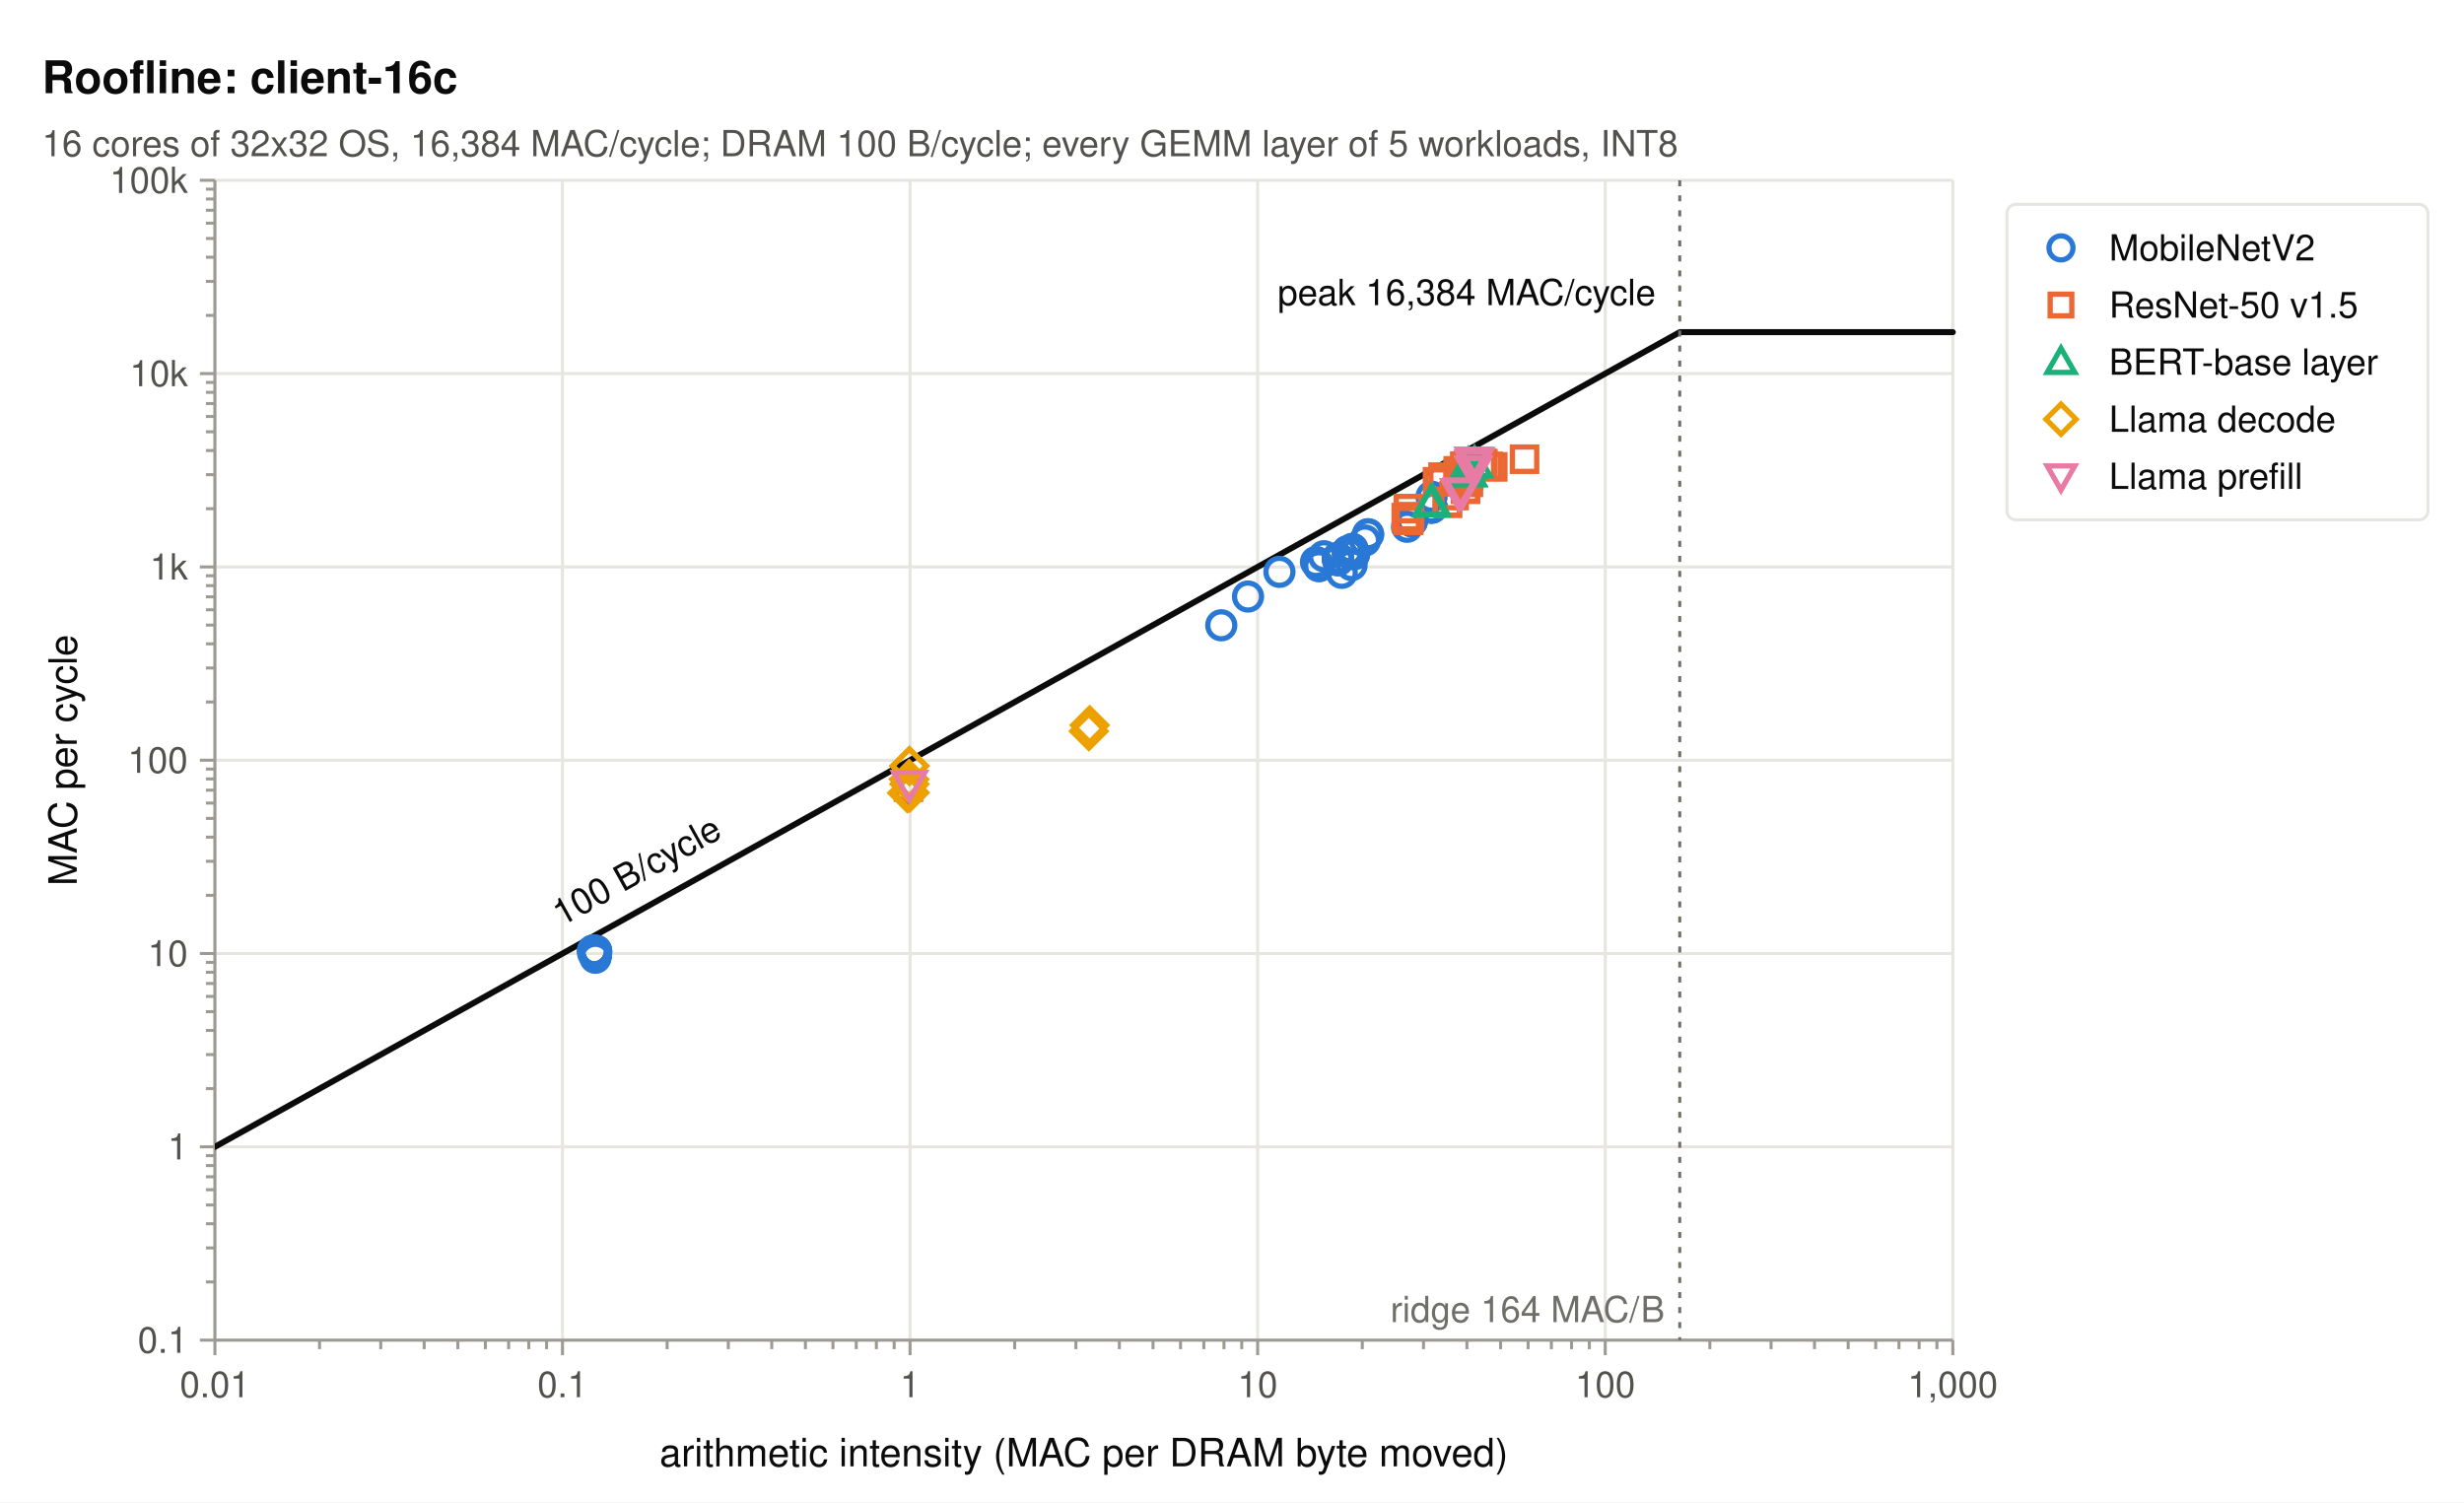
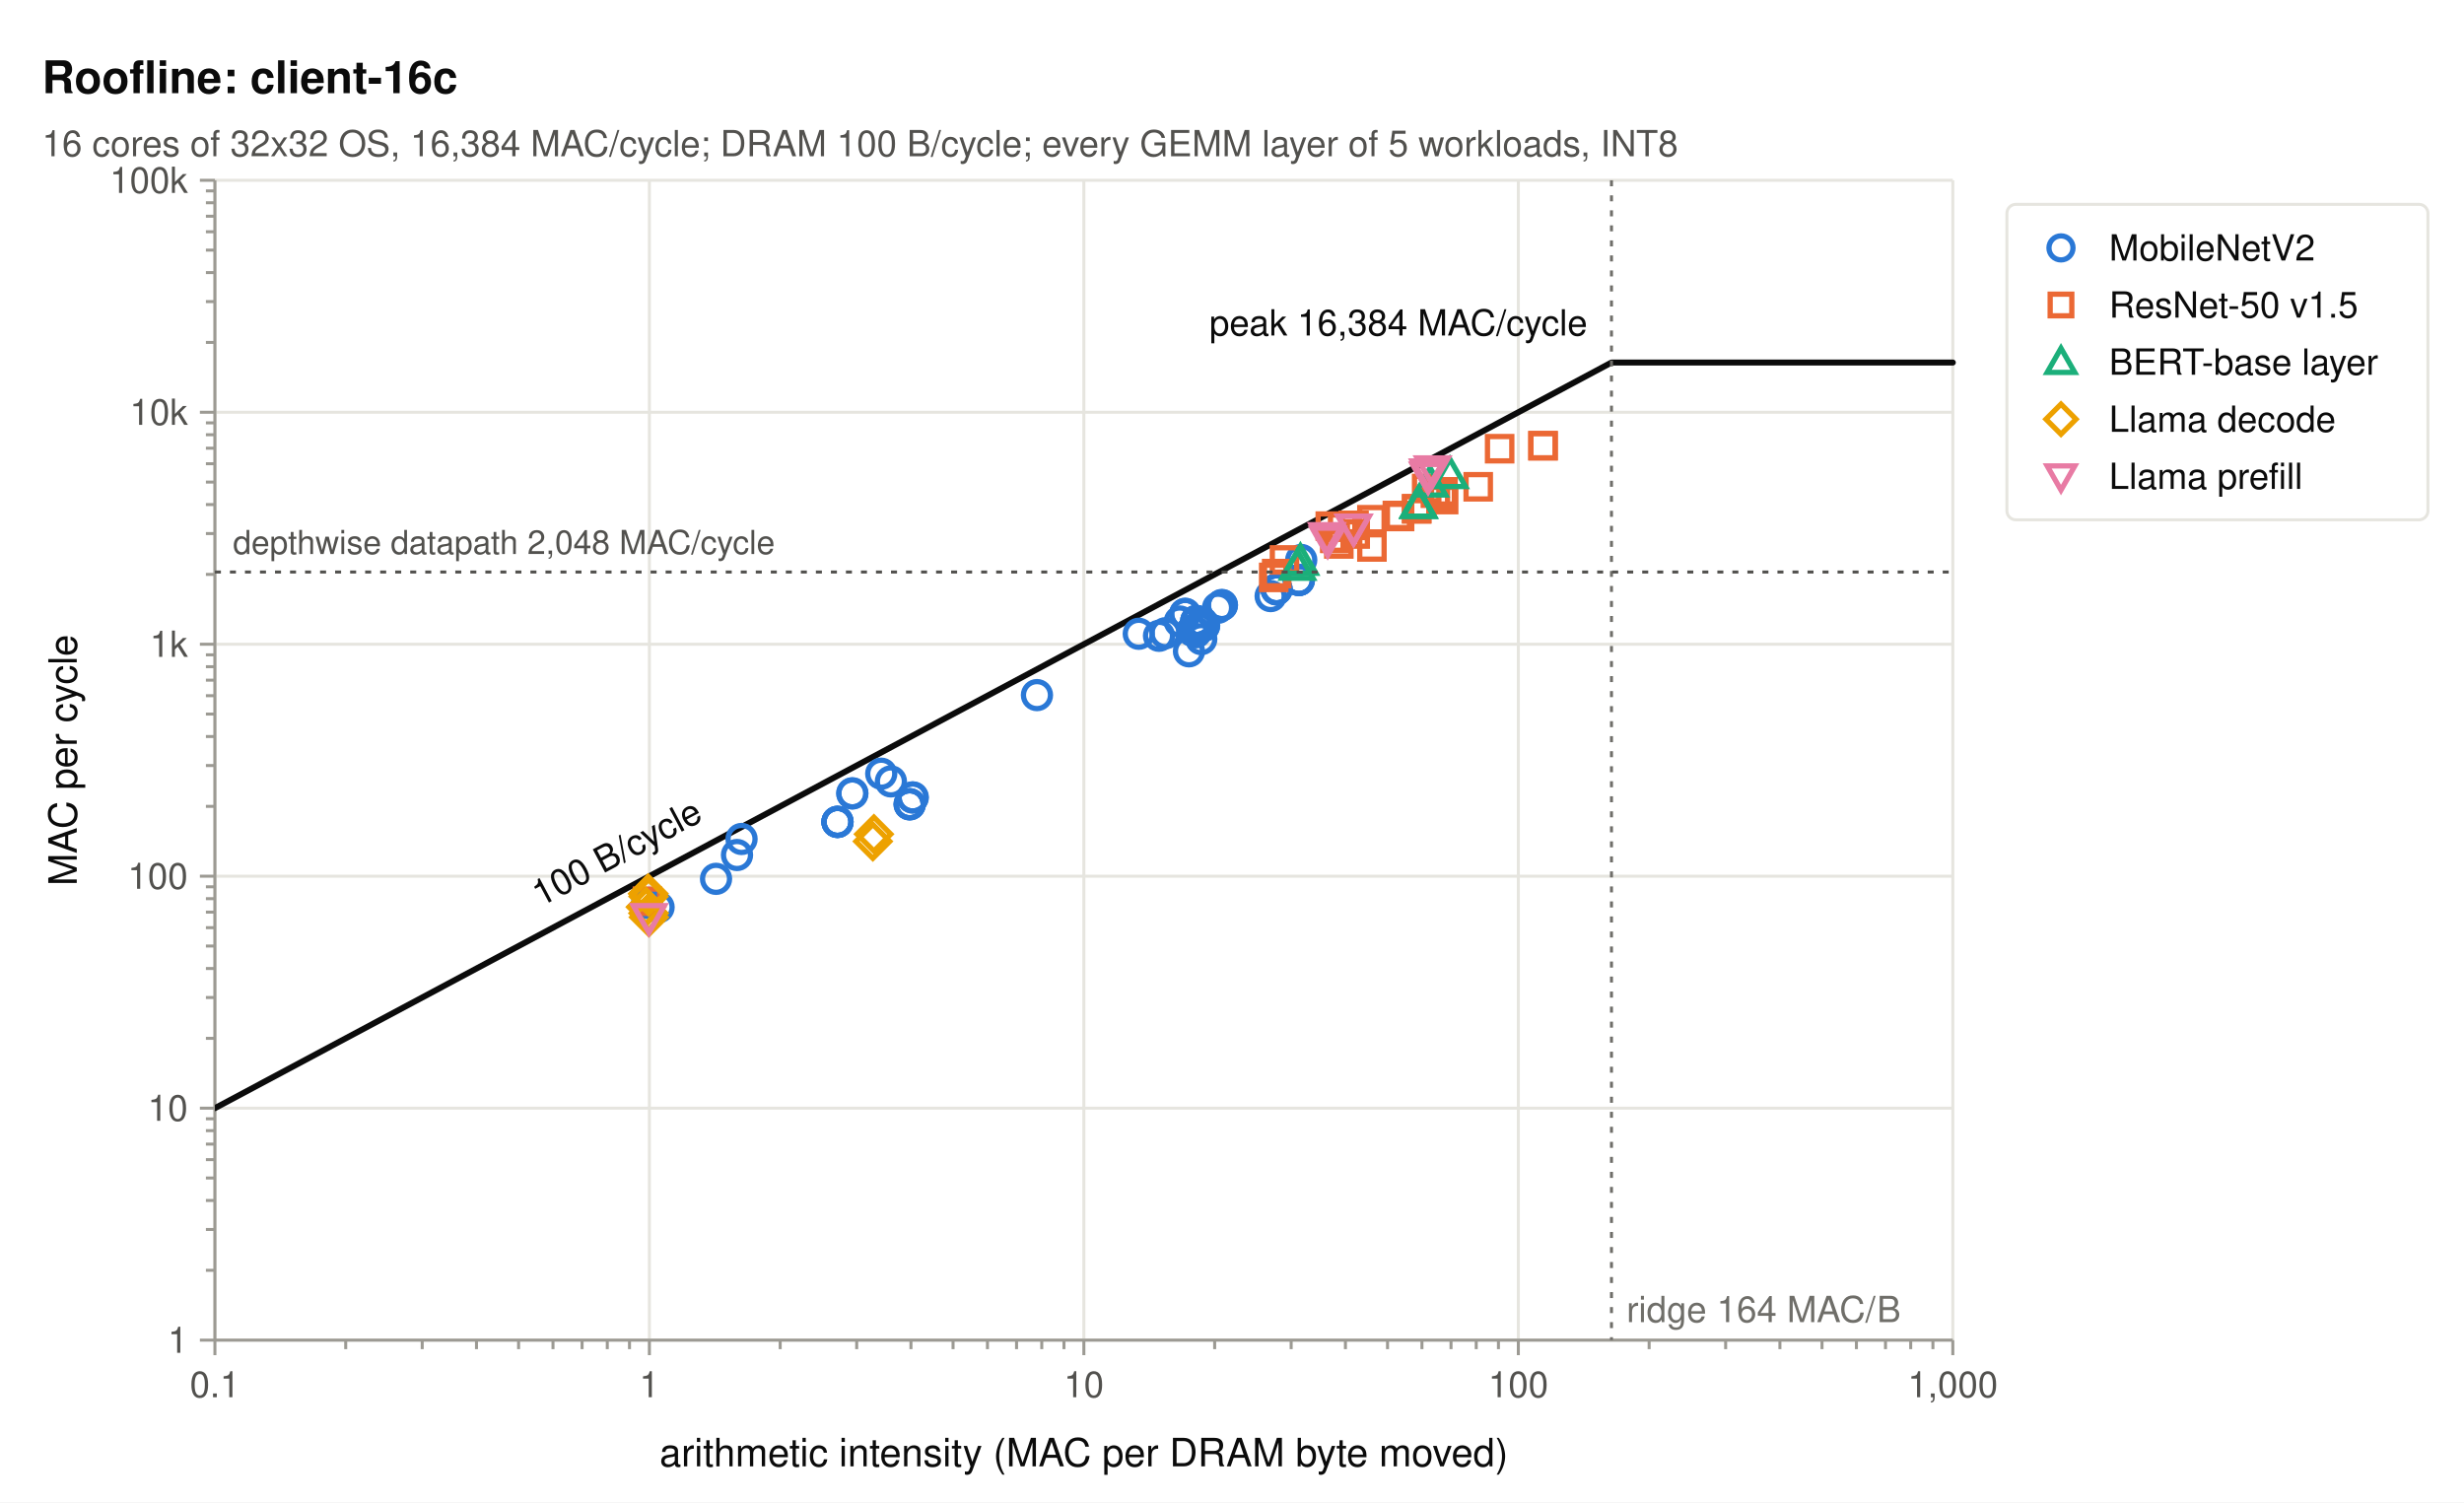
<svg xmlns="http://www.w3.org/2000/svg" width="820" height="500" viewBox="0 0 820 500" font-family="system-ui, -apple-system, 'Segoe UI', Helvetica, Arial, sans-serif">
  <rect width="820" height="500" fill="#ffffff" />
  <defs>
    <clipPath id="roofline-plot">
      <rect x="71.52" y="58" width="580.36" height="388" />
    </clipPath>
  </defs>
  <text x="14" y="31" font-size="15" fill="#0b0b0b" font-weight="600">Roofline: client-16c</text>
  <text x="14" y="52" font-size="12" fill="#52514e">16 cores of 32x32 OS, 16,384 MAC/cycle; DRAM 100 B/cycle; every GEMM layer of 5 workloads, INT8</text>
  <g stroke="#e6e5df" stroke-width="1" fill="none">
    <line x1="71.52" y1="446" x2="649.88" y2="446" />
-     <line x1="71.52" y1="381.67" x2="649.88" y2="381.67" />
-     <line x1="71.52" y1="317.33" x2="649.88" y2="317.33" />
-     <line x1="71.52" y1="253" x2="649.88" y2="253" />
-     <line x1="71.52" y1="188.67" x2="649.88" y2="188.67" />
-     <line x1="71.52" y1="124.33" x2="649.88" y2="124.33" />
+     <line x1="71.52" y1="368.8" x2="649.88" y2="368.8" />
+     <line x1="71.52" y1="291.6" x2="649.88" y2="291.6" />
+     <line x1="71.52" y1="214.4" x2="649.88" y2="214.4" />
+     <line x1="71.52" y1="137.2" x2="649.88" y2="137.2" />
    <line x1="71.52" y1="60" x2="649.88" y2="60" />
    <line x1="71.52" y1="60" x2="71.52" y2="446" />
-     <line x1="187.19" y1="60" x2="187.19" y2="446" />
-     <line x1="302.86" y1="60" x2="302.86" y2="446" />
-     <line x1="418.54" y1="60" x2="418.54" y2="446" />
-     <line x1="534.21" y1="60" x2="534.21" y2="446" />
+     <line x1="216.11" y1="60" x2="216.11" y2="446" />
+     <line x1="360.7" y1="60" x2="360.7" y2="446" />
+     <line x1="505.29" y1="60" x2="505.29" y2="446" />
    <line x1="649.88" y1="60" x2="649.88" y2="446" />
  </g>
  <g stroke="#9c9a93" stroke-width="1" fill="none">
    <line x1="71.52" y1="446" x2="649.88" y2="446" />
    <line x1="71.52" y1="60" x2="71.52" y2="446" />
-     <line x1="106.34" y1="446" x2="106.34" y2="449" />
-     <line x1="126.71" y1="446" x2="126.71" y2="449" />
-     <line x1="141.16" y1="446" x2="141.16" y2="449" />
-     <line x1="152.37" y1="446" x2="152.37" y2="449" />
-     <line x1="161.53" y1="446" x2="161.53" y2="449" />
-     <line x1="169.27" y1="446" x2="169.27" y2="449" />
-     <line x1="175.98" y1="446" x2="175.98" y2="449" />
-     <line x1="181.9" y1="446" x2="181.9" y2="449" />
-     <line x1="222.01" y1="446" x2="222.01" y2="449" />
-     <line x1="242.38" y1="446" x2="242.38" y2="449" />
-     <line x1="256.83" y1="446" x2="256.83" y2="449" />
-     <line x1="268.04" y1="446" x2="268.04" y2="449" />
-     <line x1="277.2" y1="446" x2="277.2" y2="449" />
-     <line x1="284.95" y1="446" x2="284.95" y2="449" />
-     <line x1="291.65" y1="446" x2="291.65" y2="449" />
-     <line x1="297.57" y1="446" x2="297.57" y2="449" />
-     <line x1="337.68" y1="446" x2="337.68" y2="449" />
-     <line x1="358.05" y1="446" x2="358.05" y2="449" />
-     <line x1="372.51" y1="446" x2="372.51" y2="449" />
-     <line x1="383.72" y1="446" x2="383.72" y2="449" />
-     <line x1="392.87" y1="446" x2="392.87" y2="449" />
-     <line x1="400.62" y1="446" x2="400.62" y2="449" />
-     <line x1="407.33" y1="446" x2="407.33" y2="449" />
-     <line x1="413.24" y1="446" x2="413.24" y2="449" />
-     <line x1="453.36" y1="446" x2="453.36" y2="449" />
-     <line x1="473.73" y1="446" x2="473.73" y2="449" />
-     <line x1="488.18" y1="446" x2="488.18" y2="449" />
-     <line x1="499.39" y1="446" x2="499.39" y2="449" />
-     <line x1="508.55" y1="446" x2="508.55" y2="449" />
-     <line x1="516.29" y1="446" x2="516.29" y2="449" />
-     <line x1="523" y1="446" x2="523" y2="449" />
-     <line x1="528.92" y1="446" x2="528.92" y2="449" />
-     <line x1="569.03" y1="446" x2="569.03" y2="449" />
-     <line x1="589.4" y1="446" x2="589.4" y2="449" />
-     <line x1="603.85" y1="446" x2="603.85" y2="449" />
-     <line x1="615.06" y1="446" x2="615.06" y2="449" />
-     <line x1="624.22" y1="446" x2="624.22" y2="449" />
-     <line x1="631.96" y1="446" x2="631.96" y2="449" />
-     <line x1="638.67" y1="446" x2="638.67" y2="449" />
-     <line x1="644.59" y1="446" x2="644.59" y2="449" />
-     <line x1="68.52" y1="426.63" x2="71.52" y2="426.63" />
-     <line x1="68.52" y1="415.31" x2="71.52" y2="415.31" />
-     <line x1="68.52" y1="407.27" x2="71.52" y2="407.27" />
-     <line x1="68.52" y1="401.03" x2="71.52" y2="401.03" />
-     <line x1="68.52" y1="395.94" x2="71.52" y2="395.94" />
-     <line x1="68.52" y1="391.63" x2="71.52" y2="391.63" />
-     <line x1="68.52" y1="387.9" x2="71.52" y2="387.9" />
-     <line x1="68.52" y1="384.61" x2="71.52" y2="384.61" />
-     <line x1="68.52" y1="362.3" x2="71.52" y2="362.3" />
-     <line x1="68.52" y1="350.97" x2="71.52" y2="350.97" />
-     <line x1="68.52" y1="342.93" x2="71.52" y2="342.93" />
-     <line x1="68.52" y1="336.7" x2="71.52" y2="336.7" />
-     <line x1="68.52" y1="331.61" x2="71.52" y2="331.61" />
-     <line x1="68.52" y1="327.3" x2="71.52" y2="327.3" />
-     <line x1="68.52" y1="323.57" x2="71.52" y2="323.57" />
-     <line x1="68.52" y1="320.28" x2="71.52" y2="320.28" />
-     <line x1="68.52" y1="297.97" x2="71.52" y2="297.97" />
-     <line x1="68.52" y1="286.64" x2="71.52" y2="286.64" />
-     <line x1="68.52" y1="278.6" x2="71.52" y2="278.6" />
-     <line x1="68.52" y1="272.37" x2="71.52" y2="272.37" />
-     <line x1="68.52" y1="267.27" x2="71.52" y2="267.27" />
-     <line x1="68.52" y1="262.97" x2="71.52" y2="262.97" />
-     <line x1="68.52" y1="259.23" x2="71.52" y2="259.23" />
-     <line x1="68.52" y1="255.94" x2="71.52" y2="255.94" />
-     <line x1="68.52" y1="233.63" x2="71.52" y2="233.63" />
-     <line x1="68.52" y1="222.31" x2="71.52" y2="222.31" />
-     <line x1="68.52" y1="214.27" x2="71.52" y2="214.27" />
-     <line x1="68.52" y1="208.03" x2="71.52" y2="208.03" />
-     <line x1="68.52" y1="202.94" x2="71.52" y2="202.94" />
-     <line x1="68.52" y1="198.63" x2="71.52" y2="198.63" />
-     <line x1="68.52" y1="194.9" x2="71.52" y2="194.9" />
-     <line x1="68.52" y1="191.61" x2="71.52" y2="191.61" />
-     <line x1="68.52" y1="169.3" x2="71.52" y2="169.3" />
-     <line x1="68.52" y1="157.97" x2="71.52" y2="157.97" />
-     <line x1="68.52" y1="149.93" x2="71.52" y2="149.93" />
-     <line x1="68.52" y1="143.7" x2="71.52" y2="143.7" />
-     <line x1="68.52" y1="138.61" x2="71.52" y2="138.61" />
-     <line x1="68.52" y1="134.3" x2="71.52" y2="134.3" />
-     <line x1="68.52" y1="130.57" x2="71.52" y2="130.57" />
-     <line x1="68.52" y1="127.28" x2="71.52" y2="127.28" />
-     <line x1="68.52" y1="104.97" x2="71.52" y2="104.97" />
-     <line x1="68.52" y1="93.64" x2="71.52" y2="93.64" />
-     <line x1="68.52" y1="85.6" x2="71.52" y2="85.6" />
-     <line x1="68.52" y1="79.37" x2="71.52" y2="79.37" />
-     <line x1="68.52" y1="74.27" x2="71.52" y2="74.27" />
-     <line x1="68.52" y1="69.97" x2="71.52" y2="69.97" />
-     <line x1="68.52" y1="66.23" x2="71.52" y2="66.23" />
-     <line x1="68.52" y1="62.94" x2="71.52" y2="62.94" />
+     <line x1="115.05" y1="446" x2="115.05" y2="449" />
+     <line x1="140.51" y1="446" x2="140.51" y2="449" />
+     <line x1="158.57" y1="446" x2="158.57" y2="449" />
+     <line x1="172.58" y1="446" x2="172.58" y2="449" />
+     <line x1="184.03" y1="446" x2="184.03" y2="449" />
+     <line x1="193.71" y1="446" x2="193.71" y2="449" />
+     <line x1="202.1" y1="446" x2="202.1" y2="449" />
+     <line x1="209.49" y1="446" x2="209.49" y2="449" />
+     <line x1="259.64" y1="446" x2="259.64" y2="449" />
+     <line x1="285.1" y1="446" x2="285.1" y2="449" />
+     <line x1="303.16" y1="446" x2="303.16" y2="449" />
+     <line x1="317.17" y1="446" x2="317.17" y2="449" />
+     <line x1="328.62" y1="446" x2="328.62" y2="449" />
+     <line x1="338.3" y1="446" x2="338.3" y2="449" />
+     <line x1="346.69" y1="446" x2="346.69" y2="449" />
+     <line x1="354.08" y1="446" x2="354.08" y2="449" />
+     <line x1="404.23" y1="446" x2="404.23" y2="449" />
+     <line x1="429.69" y1="446" x2="429.69" y2="449" />
+     <line x1="447.75" y1="446" x2="447.75" y2="449" />
+     <line x1="461.76" y1="446" x2="461.76" y2="449" />
+     <line x1="473.21" y1="446" x2="473.21" y2="449" />
+     <line x1="482.89" y1="446" x2="482.89" y2="449" />
+     <line x1="491.28" y1="446" x2="491.28" y2="449" />
+     <line x1="498.67" y1="446" x2="498.67" y2="449" />
+     <line x1="548.82" y1="446" x2="548.82" y2="449" />
+     <line x1="574.28" y1="446" x2="574.28" y2="449" />
+     <line x1="592.34" y1="446" x2="592.34" y2="449" />
+     <line x1="606.35" y1="446" x2="606.35" y2="449" />
+     <line x1="617.8" y1="446" x2="617.8" y2="449" />
+     <line x1="627.48" y1="446" x2="627.48" y2="449" />
+     <line x1="635.87" y1="446" x2="635.87" y2="449" />
+     <line x1="643.26" y1="446" x2="643.26" y2="449" />
+     <line x1="68.52" y1="422.76" x2="71.52" y2="422.76" />
+     <line x1="68.52" y1="409.17" x2="71.52" y2="409.17" />
+     <line x1="68.52" y1="399.52" x2="71.52" y2="399.52" />
+     <line x1="68.52" y1="392.04" x2="71.52" y2="392.04" />
+     <line x1="68.52" y1="385.93" x2="71.52" y2="385.93" />
+     <line x1="68.52" y1="380.76" x2="71.52" y2="380.76" />
+     <line x1="68.52" y1="376.28" x2="71.52" y2="376.28" />
+     <line x1="68.52" y1="372.33" x2="71.52" y2="372.33" />
+     <line x1="68.52" y1="345.56" x2="71.52" y2="345.56" />
+     <line x1="68.52" y1="331.97" x2="71.52" y2="331.97" />
+     <line x1="68.52" y1="322.32" x2="71.52" y2="322.32" />
+     <line x1="68.52" y1="314.84" x2="71.52" y2="314.84" />
+     <line x1="68.52" y1="308.73" x2="71.52" y2="308.73" />
+     <line x1="68.52" y1="303.56" x2="71.52" y2="303.56" />
+     <line x1="68.52" y1="299.08" x2="71.52" y2="299.08" />
+     <line x1="68.52" y1="295.13" x2="71.52" y2="295.13" />
+     <line x1="68.52" y1="268.36" x2="71.52" y2="268.36" />
+     <line x1="68.52" y1="254.77" x2="71.52" y2="254.77" />
+     <line x1="68.52" y1="245.12" x2="71.52" y2="245.12" />
+     <line x1="68.52" y1="237.64" x2="71.52" y2="237.64" />
+     <line x1="68.52" y1="231.53" x2="71.52" y2="231.53" />
+     <line x1="68.52" y1="226.36" x2="71.52" y2="226.36" />
+     <line x1="68.52" y1="221.88" x2="71.52" y2="221.88" />
+     <line x1="68.52" y1="217.93" x2="71.52" y2="217.93" />
+     <line x1="68.52" y1="191.16" x2="71.52" y2="191.16" />
+     <line x1="68.52" y1="177.57" x2="71.52" y2="177.57" />
+     <line x1="68.52" y1="167.92" x2="71.52" y2="167.92" />
+     <line x1="68.52" y1="160.44" x2="71.52" y2="160.44" />
+     <line x1="68.52" y1="154.33" x2="71.52" y2="154.33" />
+     <line x1="68.52" y1="149.16" x2="71.52" y2="149.16" />
+     <line x1="68.52" y1="144.68" x2="71.52" y2="144.68" />
+     <line x1="68.52" y1="140.73" x2="71.52" y2="140.73" />
+     <line x1="68.52" y1="113.96" x2="71.52" y2="113.96" />
+     <line x1="68.52" y1="100.37" x2="71.52" y2="100.37" />
+     <line x1="68.52" y1="90.72" x2="71.52" y2="90.72" />
+     <line x1="68.52" y1="83.24" x2="71.52" y2="83.24" />
+     <line x1="68.52" y1="77.13" x2="71.52" y2="77.13" />
+     <line x1="68.52" y1="71.96" x2="71.52" y2="71.96" />
+     <line x1="68.52" y1="67.48" x2="71.52" y2="67.48" />
+     <line x1="68.52" y1="63.53" x2="71.52" y2="63.53" />
    <line x1="71.52" y1="446" x2="71.52" y2="451" />
-     <line x1="187.19" y1="446" x2="187.19" y2="451" />
-     <line x1="302.86" y1="446" x2="302.86" y2="451" />
-     <line x1="418.54" y1="446" x2="418.54" y2="451" />
-     <line x1="534.21" y1="446" x2="534.21" y2="451" />
+     <line x1="216.11" y1="446" x2="216.11" y2="451" />
+     <line x1="360.7" y1="446" x2="360.7" y2="451" />
+     <line x1="505.29" y1="446" x2="505.29" y2="451" />
    <line x1="649.88" y1="446" x2="649.88" y2="451" />
    <line x1="66.52" y1="446" x2="71.52" y2="446" />
-     <line x1="66.52" y1="381.67" x2="71.52" y2="381.67" />
-     <line x1="66.52" y1="317.33" x2="71.52" y2="317.33" />
-     <line x1="66.52" y1="253" x2="71.52" y2="253" />
-     <line x1="66.52" y1="188.67" x2="71.52" y2="188.67" />
-     <line x1="66.52" y1="124.33" x2="71.52" y2="124.33" />
+     <line x1="66.52" y1="368.8" x2="71.52" y2="368.8" />
+     <line x1="66.52" y1="291.6" x2="71.52" y2="291.6" />
+     <line x1="66.52" y1="214.4" x2="71.52" y2="214.4" />
+     <line x1="66.52" y1="137.2" x2="71.52" y2="137.2" />
    <line x1="66.52" y1="60" x2="71.52" y2="60" />
  </g>
  <g style="font-variant-numeric: tabular-nums">
-     <text x="71.52" y="465" font-size="12" fill="#52514e" text-anchor="middle">0.01</text>
-     <text x="187.19" y="465" font-size="12" fill="#52514e" text-anchor="middle">0.1</text>
-     <text x="302.86" y="465" font-size="12" fill="#52514e" text-anchor="middle">1</text>
-     <text x="418.54" y="465" font-size="12" fill="#52514e" text-anchor="middle">10</text>
-     <text x="534.21" y="465" font-size="12" fill="#52514e" text-anchor="middle">100</text>
+     <text x="71.52" y="465" font-size="12" fill="#52514e" text-anchor="middle">0.1</text>
+     <text x="216.11" y="465" font-size="12" fill="#52514e" text-anchor="middle">1</text>
+     <text x="360.7" y="465" font-size="12" fill="#52514e" text-anchor="middle">10</text>
+     <text x="505.29" y="465" font-size="12" fill="#52514e" text-anchor="middle">100</text>
    <text x="649.88" y="465" font-size="12" fill="#52514e" text-anchor="middle">1,000</text>
-     <text x="62.52" y="450.2" font-size="12" fill="#52514e" text-anchor="end">0.1</text>
-     <text x="62.52" y="385.87" font-size="12" fill="#52514e" text-anchor="end">1</text>
-     <text x="62.52" y="321.53" font-size="12" fill="#52514e" text-anchor="end">10</text>
-     <text x="62.52" y="257.2" font-size="12" fill="#52514e" text-anchor="end">100</text>
-     <text x="62.52" y="192.87" font-size="12" fill="#52514e" text-anchor="end">1k</text>
-     <text x="62.52" y="128.53" font-size="12" fill="#52514e" text-anchor="end">10k</text>
+     <text x="62.52" y="450.2" font-size="12" fill="#52514e" text-anchor="end">1</text>
+     <text x="62.52" y="373" font-size="12" fill="#52514e" text-anchor="end">10</text>
+     <text x="62.52" y="295.8" font-size="12" fill="#52514e" text-anchor="end">100</text>
+     <text x="62.52" y="218.6" font-size="12" fill="#52514e" text-anchor="end">1k</text>
+     <text x="62.52" y="141.4" font-size="12" fill="#52514e" text-anchor="end">10k</text>
    <text x="62.52" y="64.2" font-size="12" fill="#52514e" text-anchor="end">100k</text>
  </g>
  <text x="360.7" y="488" font-size="13" fill="#0b0b0b" text-anchor="middle">arithmetic intensity (MAC per DRAM byte moved)</text>
  <text x="21.2" y="253" font-size="13" fill="#0b0b0b" text-anchor="middle" dominant-baseline="middle" transform="rotate(-90 21.2 253)">MAC per cycle</text>
  <g clip-path="url(#roofline-plot)">
-     <path d="M71.52,381.67 L559.01,110.54 L649.88,110.54" fill="none" stroke="#0b0b0b" stroke-width="2" stroke-linejoin="round" stroke-linecap="round" />
-     <line x1="559.01" y1="60" x2="559.01" y2="446" stroke="#6f6e69" stroke-width="1" stroke-dasharray="2 3" />
-     <circle cx="415.33" cy="198.53" r="4.5" fill="none" stroke="#2a78d6" stroke-width="1.75" />
-     <circle cx="198.39" cy="317.23" r="4.5" fill="none" stroke="#2a78d6" stroke-width="1.75" />
-     <circle cx="406.43" cy="208.1" r="4.5" fill="none" stroke="#2a78d6" stroke-width="1.75" />
-     <circle cx="425.79" cy="190.31" r="4.5" fill="none" stroke="#2a78d6" stroke-width="1.75" />
-     <circle cx="198.39" cy="316.63" r="4.5" fill="none" stroke="#2a78d6" stroke-width="1.75" />
-     <circle cx="437.96" cy="187.02" r="4.5" fill="none" stroke="#2a78d6" stroke-width="1.75" />
-     <circle cx="438.94" cy="188.38" r="4.5" fill="none" stroke="#2a78d6" stroke-width="1.75" />
-     <circle cx="198.39" cy="316.41" r="4.5" fill="none" stroke="#2a78d6" stroke-width="1.75" />
-     <circle cx="440.61" cy="185.12" r="4.5" fill="none" stroke="#2a78d6" stroke-width="1.75" />
-     <circle cx="438.94" cy="188.38" r="4.5" fill="none" stroke="#2a78d6" stroke-width="1.75" />
-     <circle cx="198.34" cy="316.76" r="4.5" fill="none" stroke="#2a78d6" stroke-width="1.75" />
-     <circle cx="445.29" cy="186.51" r="4.5" fill="none" stroke="#2a78d6" stroke-width="1.75" />
-     <circle cx="448.47" cy="183.51" r="4.5" fill="none" stroke="#2a78d6" stroke-width="1.75" />
-     <circle cx="198.34" cy="316.54" r="4.5" fill="none" stroke="#2a78d6" stroke-width="1.75" />
-     <circle cx="450.07" cy="182.7" r="4.5" fill="none" stroke="#2a78d6" stroke-width="1.75" />
-     <circle cx="448.47" cy="183.51" r="4.5" fill="none" stroke="#2a78d6" stroke-width="1.75" />
-     <circle cx="198.34" cy="316.54" r="4.5" fill="none" stroke="#2a78d6" stroke-width="1.75" />
-     <circle cx="450.07" cy="182.7" r="4.5" fill="none" stroke="#2a78d6" stroke-width="1.75" />
-     <circle cx="448.47" cy="183.51" r="4.5" fill="none" stroke="#2a78d6" stroke-width="1.75" />
-     <circle cx="198.15" cy="318.74" r="4.5" fill="none" stroke="#2a78d6" stroke-width="1.75" />
-     <circle cx="446.52" cy="190.64" r="4.5" fill="none" stroke="#2a78d6" stroke-width="1.75" />
-     <circle cx="445.23" cy="185.75" r="4.5" fill="none" stroke="#2a78d6" stroke-width="1.75" />
-     <circle cx="198.15" cy="318.22" r="4.5" fill="none" stroke="#2a78d6" stroke-width="1.75" />
-     <circle cx="449.2" cy="184.14" r="4.5" fill="none" stroke="#2a78d6" stroke-width="1.75" />
-     <circle cx="445.23" cy="185.75" r="4.5" fill="none" stroke="#2a78d6" stroke-width="1.75" />
-     <circle cx="198.15" cy="318.22" r="4.5" fill="none" stroke="#2a78d6" stroke-width="1.75" />
-     <circle cx="449.2" cy="184.14" r="4.5" fill="none" stroke="#2a78d6" stroke-width="1.75" />
-     <circle cx="445.23" cy="185.75" r="4.5" fill="none" stroke="#2a78d6" stroke-width="1.75" />
-     <circle cx="198.15" cy="318.22" r="4.5" fill="none" stroke="#2a78d6" stroke-width="1.75" />
-     <circle cx="449.2" cy="184.14" r="4.5" fill="none" stroke="#2a78d6" stroke-width="1.75" />
-     <circle cx="445.23" cy="185.75" r="4.5" fill="none" stroke="#2a78d6" stroke-width="1.75" />
-     <circle cx="198.15" cy="318.22" r="4.5" fill="none" stroke="#2a78d6" stroke-width="1.75" />
-     <circle cx="454.26" cy="179.88" r="4.5" fill="none" stroke="#2a78d6" stroke-width="1.75" />
-     <circle cx="476.46" cy="168.94" r="4.5" fill="none" stroke="#2a78d6" stroke-width="1.75" />
-     <circle cx="198.15" cy="318.04" r="4.5" fill="none" stroke="#2a78d6" stroke-width="1.75" />
-     <circle cx="455.29" cy="177.82" r="4.5" fill="none" stroke="#2a78d6" stroke-width="1.75" />
-     <circle cx="476.46" cy="168.94" r="4.5" fill="none" stroke="#2a78d6" stroke-width="1.75" />
-     <circle cx="198.15" cy="318.04" r="4.5" fill="none" stroke="#2a78d6" stroke-width="1.75" />
-     <circle cx="455.29" cy="177.82" r="4.5" fill="none" stroke="#2a78d6" stroke-width="1.75" />
-     <circle cx="476.46" cy="168.94" r="4.5" fill="none" stroke="#2a78d6" stroke-width="1.75" />
-     <circle cx="197.39" cy="317.19" r="4.5" fill="none" stroke="#2a78d6" stroke-width="1.75" />
-     <circle cx="449.79" cy="188.06" r="4.5" fill="none" stroke="#2a78d6" stroke-width="1.75" />
-     <circle cx="469.84" cy="173.45" r="4.5" fill="none" stroke="#2a78d6" stroke-width="1.75" />
-     <circle cx="197.39" cy="316.37" r="4.5" fill="none" stroke="#2a78d6" stroke-width="1.75" />
-     <circle cx="450.63" cy="184.41" r="4.5" fill="none" stroke="#2a78d6" stroke-width="1.75" />
-     <circle cx="469.84" cy="173.45" r="4.5" fill="none" stroke="#2a78d6" stroke-width="1.75" />
-     <circle cx="197.39" cy="316.37" r="4.5" fill="none" stroke="#2a78d6" stroke-width="1.75" />
-     <circle cx="450.63" cy="184.41" r="4.5" fill="none" stroke="#2a78d6" stroke-width="1.75" />
-     <circle cx="469.84" cy="173.45" r="4.5" fill="none" stroke="#2a78d6" stroke-width="1.75" />
-     <circle cx="197.39" cy="316.37" r="4.5" fill="none" stroke="#2a78d6" stroke-width="1.75" />
-     <circle cx="468.27" cy="175.31" r="4.5" fill="none" stroke="#2a78d6" stroke-width="1.75" />
-     <circle cx="476.41" cy="165.3" r="4.5" fill="none" stroke="#2a78d6" stroke-width="1.75" />
-     <circle cx="302.27" cy="262.56" r="4.5" fill="none" stroke="#2a78d6" stroke-width="1.75" />
-     <rect x="479.87" y="160.88" width="8.1" height="8.1" fill="none" stroke="#eb6834" stroke-width="1.75" />
-     <rect x="464.64" y="165.21" width="8.1" height="8.1" fill="none" stroke="#eb6834" stroke-width="1.75" />
-     <rect x="489.38" y="150.29" width="8.1" height="8.1" fill="none" stroke="#eb6834" stroke-width="1.75" />
-     <rect x="482.92" y="155.93" width="8.1" height="8.1" fill="none" stroke="#eb6834" stroke-width="1.75" />
-     <rect x="482.92" y="155.93" width="8.1" height="8.1" fill="none" stroke="#eb6834" stroke-width="1.75" />
-     <rect x="484.62" y="156.47" width="8.1" height="8.1" fill="none" stroke="#eb6834" stroke-width="1.75" />
-     <rect x="489.38" y="150.29" width="8.1" height="8.1" fill="none" stroke="#eb6834" stroke-width="1.75" />
-     <rect x="482.92" y="155.93" width="8.1" height="8.1" fill="none" stroke="#eb6834" stroke-width="1.75" />
-     <rect x="503.31" y="148.77" width="8.1" height="8.1" fill="none" stroke="#eb6834" stroke-width="1.75" />
-     <rect x="483.49" y="151.08" width="8.1" height="8.1" fill="none" stroke="#eb6834" stroke-width="1.75" />
-     <rect x="483.67" y="158.71" width="8.1" height="8.1" fill="none" stroke="#eb6834" stroke-width="1.75" />
-     <rect x="492.73" y="151.33" width="8.1" height="8.1" fill="none" stroke="#eb6834" stroke-width="1.75" />
-     <rect x="481.24" y="153.69" width="8.1" height="8.1" fill="none" stroke="#eb6834" stroke-width="1.75" />
-     <rect x="483.49" y="151.08" width="8.1" height="8.1" fill="none" stroke="#eb6834" stroke-width="1.75" />
-     <rect x="483.67" y="158.71" width="8.1" height="8.1" fill="none" stroke="#eb6834" stroke-width="1.75" />
-     <rect x="481.24" y="152.65" width="8.1" height="8.1" fill="none" stroke="#eb6834" stroke-width="1.75" />
-     <rect x="464.71" y="169.12" width="8.1" height="8.1" fill="none" stroke="#eb6834" stroke-width="1.75" />
-     <rect x="484.71" y="154.07" width="8.1" height="8.1" fill="none" stroke="#eb6834" stroke-width="1.75" />
-     <rect x="488.93" y="150.3" width="8.1" height="8.1" fill="none" stroke="#eb6834" stroke-width="1.75" />
-     <rect x="463.94" y="168.2" width="8.1" height="8.1" fill="none" stroke="#eb6834" stroke-width="1.75" />
-     <rect x="464.71" y="169.12" width="8.1" height="8.1" fill="none" stroke="#eb6834" stroke-width="1.75" />
-     <rect x="484.71" y="154.07" width="8.1" height="8.1" fill="none" stroke="#eb6834" stroke-width="1.75" />
-     <rect x="491.18" y="151.15" width="8.1" height="8.1" fill="none" stroke="#eb6834" stroke-width="1.75" />
-     <rect x="477.62" y="163.37" width="8.1" height="8.1" fill="none" stroke="#eb6834" stroke-width="1.75" />
-     <rect x="474.41" y="156.31" width="8.1" height="8.1" fill="none" stroke="#eb6834" stroke-width="1.75" />
-     <rect x="476.19" y="154.73" width="8.1" height="8.1" fill="none" stroke="#eb6834" stroke-width="1.75" />
-     <rect x="465.03" y="167.89" width="8.1" height="8.1" fill="none" stroke="#eb6834" stroke-width="1.75" />
-     <rect x="477.62" y="163.37" width="8.1" height="8.1" fill="none" stroke="#eb6834" stroke-width="1.75" />
-     <rect x="474.41" y="156.31" width="8.1" height="8.1" fill="none" stroke="#eb6834" stroke-width="1.75" />
-     <rect x="298.29" y="257.93" width="8.1" height="8.1" fill="none" stroke="#eb6834" stroke-width="1.75" />
-     <polygon points="488.62,152.2 493.8,161.25 483.45,161.25" fill="none" stroke="#1baf7a" stroke-width="1.75" />
-     <polygon points="488.62,152.2 493.8,161.25 483.45,161.25" fill="none" stroke="#1baf7a" stroke-width="1.75" />
-     <polygon points="488.62,152.2 493.8,161.25 483.45,161.25" fill="none" stroke="#1baf7a" stroke-width="1.75" />
-     <polygon points="476.19,162.26 481.36,171.32 471.01,171.32" fill="none" stroke="#1baf7a" stroke-width="1.75" />
-     <polygon points="476.58,161.96 481.75,171.01 471.4,171.01" fill="none" stroke="#1baf7a" stroke-width="1.75" />
-     <polygon points="488.62,152.2 493.8,161.25 483.45,161.25" fill="none" stroke="#1baf7a" stroke-width="1.75" />
-     <polygon points="488.62,149.69 493.8,158.75 483.45,158.75" fill="none" stroke="#1baf7a" stroke-width="1.75" />
-     <polygon points="490.71,149.27 495.88,158.32 485.53,158.32" fill="none" stroke="#1baf7a" stroke-width="1.75" />
-     <polygon points="302.55,253.69 308.17,259.32 302.55,264.94 296.92,259.32" fill="none" stroke="#eda100" stroke-width="1.75" />
-     <polygon points="301.96,258.27 307.59,263.9 301.96,269.52 296.34,263.9" fill="none" stroke="#eda100" stroke-width="1.75" />
-     <polygon points="301.96,258.27 307.59,263.9 301.96,269.52 296.34,263.9" fill="none" stroke="#eda100" stroke-width="1.75" />
-     <polygon points="362.36,237.72 367.98,243.34 362.36,248.97 356.73,243.34" fill="none" stroke="#eda100" stroke-width="1.75" />
-     <polygon points="362.64,235.71 368.26,241.33 362.64,246.96 357.01,241.33" fill="none" stroke="#eda100" stroke-width="1.75" />
-     <polygon points="302.55,253.69 308.17,259.32 302.55,264.94 296.92,259.32" fill="none" stroke="#eda100" stroke-width="1.75" />
-     <polygon points="302.64,249.29 308.27,254.91 302.64,260.54 297.02,254.91" fill="none" stroke="#eda100" stroke-width="1.75" />
-     <polygon points="302.64,249.29 308.27,254.91 302.64,260.54 297.02,254.91" fill="none" stroke="#eda100" stroke-width="1.75" />
-     <polygon points="302.74,258.17 308.36,263.79 302.74,269.42 297.11,263.79" fill="none" stroke="#eda100" stroke-width="1.75" />
-     <polygon points="302.64,255.3 308.27,260.93 302.64,266.55 297.02,260.93" fill="none" stroke="#eda100" stroke-width="1.75" />
-     <polygon points="490.35,159.49 495.53,150.43 485.18,150.43" fill="none" stroke="#e87ba4" stroke-width="1.75" />
-     <polygon points="490.35,161.56 495.53,152.5 485.18,152.5" fill="none" stroke="#e87ba4" stroke-width="1.75" />
-     <polygon points="490.35,161.56 495.53,152.5 485.18,152.5" fill="none" stroke="#e87ba4" stroke-width="1.75" />
-     <polygon points="485.5,169.04 490.68,159.98 480.33,159.98" fill="none" stroke="#e87ba4" stroke-width="1.75" />
-     <polygon points="486.44,168.79 491.62,159.73 481.27,159.73" fill="none" stroke="#e87ba4" stroke-width="1.75" />
-     <polygon points="490.35,159.49 495.53,150.43 485.18,150.43" fill="none" stroke="#e87ba4" stroke-width="1.75" />
-     <polygon points="490.35,158.58 495.53,149.52 485.18,149.52" fill="none" stroke="#e87ba4" stroke-width="1.75" />
-     <polygon points="490.35,158.58 495.53,149.52 485.18,149.52" fill="none" stroke="#e87ba4" stroke-width="1.75" />
-     <polygon points="491.15,158.62 496.33,149.56 485.98,149.56" fill="none" stroke="#e87ba4" stroke-width="1.75" />
-     <polygon points="302.64,266.1 307.82,257.04 297.47,257.04" fill="none" stroke="#e87ba4" stroke-width="1.75" />
-   </g>
-   <text x="554.01" y="440" font-size="12" fill="#6f6e69" text-anchor="end">ridge 164 MAC/B</text>
-   <text x="551.01" y="101.54" font-size="12" fill="#0b0b0b" text-anchor="end">peak 16,384 MAC/cycle</text>
-   <text x="213.88" y="293.34" font-size="12" fill="#0b0b0b" text-anchor="middle" transform="rotate(-29.08 213.88 293.34)">100 B/cycle</text>
+     <path d="M71.52,368.8 L536.29,120.65 L649.88,120.65" fill="none" stroke="#0b0b0b" stroke-width="2" stroke-linejoin="round" stroke-linecap="round" />
+     <line x1="536.29" y1="60" x2="536.29" y2="446" stroke="#6f6e69" stroke-width="1" stroke-dasharray="2 3" />
+     <circle cx="387.88" cy="210.73" r="4.5" fill="none" stroke="#2a78d6" stroke-width="1.75" />
+     <circle cx="296.48" cy="260.05" r="4.5" fill="none" stroke="#2a78d6" stroke-width="1.75" />
+     <circle cx="345.09" cy="231.33" r="4.5" fill="none" stroke="#2a78d6" stroke-width="1.75" />
+     <circle cx="378.97" cy="210.92" r="4.5" fill="none" stroke="#2a78d6" stroke-width="1.75" />
+     <circle cx="246.78" cy="279.21" r="4.5" fill="none" stroke="#2a78d6" stroke-width="1.75" />
+     <circle cx="385.71" cy="211.59" r="4.5" fill="none" stroke="#2a78d6" stroke-width="1.75" />
+     <circle cx="394.42" cy="204.3" r="4.5" fill="none" stroke="#2a78d6" stroke-width="1.75" />
+     <circle cx="293.27" cy="257.49" r="4.5" fill="none" stroke="#2a78d6" stroke-width="1.75" />
+     <circle cx="392.63" cy="206.84" r="4.5" fill="none" stroke="#2a78d6" stroke-width="1.75" />
+     <circle cx="394.42" cy="204.3" r="4.5" fill="none" stroke="#2a78d6" stroke-width="1.75" />
+     <circle cx="245.27" cy="284.55" r="4.5" fill="none" stroke="#2a78d6" stroke-width="1.75" />
+     <circle cx="397.97" cy="210.44" r="4.5" fill="none" stroke="#2a78d6" stroke-width="1.75" />
+     <circle cx="398.11" cy="206.67" r="4.5" fill="none" stroke="#2a78d6" stroke-width="1.75" />
+     <circle cx="283.65" cy="264.04" r="4.5" fill="none" stroke="#2a78d6" stroke-width="1.75" />
+     <circle cx="400.11" cy="207.24" r="4.5" fill="none" stroke="#2a78d6" stroke-width="1.75" />
+     <circle cx="398.11" cy="206.67" r="4.5" fill="none" stroke="#2a78d6" stroke-width="1.75" />
+     <circle cx="283.65" cy="264.04" r="4.5" fill="none" stroke="#2a78d6" stroke-width="1.75" />
+     <circle cx="400.11" cy="207.24" r="4.5" fill="none" stroke="#2a78d6" stroke-width="1.75" />
+     <circle cx="398.11" cy="206.67" r="4.5" fill="none" stroke="#2a78d6" stroke-width="1.75" />
+     <circle cx="238.29" cy="292.48" r="4.5" fill="none" stroke="#2a78d6" stroke-width="1.75" />
+     <circle cx="395.68" cy="216.76" r="4.5" fill="none" stroke="#2a78d6" stroke-width="1.75" />
+     <circle cx="396.91" cy="209.84" r="4.5" fill="none" stroke="#2a78d6" stroke-width="1.75" />
+     <circle cx="278.71" cy="273.53" r="4.5" fill="none" stroke="#2a78d6" stroke-width="1.75" />
+     <circle cx="399.03" cy="208.97" r="4.5" fill="none" stroke="#2a78d6" stroke-width="1.75" />
+     <circle cx="396.91" cy="209.84" r="4.5" fill="none" stroke="#2a78d6" stroke-width="1.75" />
+     <circle cx="278.71" cy="273.53" r="4.5" fill="none" stroke="#2a78d6" stroke-width="1.75" />
+     <circle cx="399.03" cy="208.97" r="4.5" fill="none" stroke="#2a78d6" stroke-width="1.75" />
+     <circle cx="396.91" cy="209.84" r="4.5" fill="none" stroke="#2a78d6" stroke-width="1.75" />
+     <circle cx="278.71" cy="273.53" r="4.5" fill="none" stroke="#2a78d6" stroke-width="1.75" />
+     <circle cx="399.03" cy="208.97" r="4.5" fill="none" stroke="#2a78d6" stroke-width="1.75" />
+     <circle cx="396.91" cy="209.84" r="4.5" fill="none" stroke="#2a78d6" stroke-width="1.75" />
+     <circle cx="278.71" cy="273.53" r="4.5" fill="none" stroke="#2a78d6" stroke-width="1.75" />
+     <circle cx="405.36" cy="202.26" r="4.5" fill="none" stroke="#2a78d6" stroke-width="1.75" />
+     <circle cx="432.26" cy="193.03" r="4.5" fill="none" stroke="#2a78d6" stroke-width="1.75" />
+     <circle cx="303.73" cy="265.39" r="4.5" fill="none" stroke="#2a78d6" stroke-width="1.75" />
+     <circle cx="406.64" cy="201.38" r="4.5" fill="none" stroke="#2a78d6" stroke-width="1.75" />
+     <circle cx="432.26" cy="193.03" r="4.5" fill="none" stroke="#2a78d6" stroke-width="1.75" />
+     <circle cx="303.73" cy="265.39" r="4.5" fill="none" stroke="#2a78d6" stroke-width="1.75" />
+     <circle cx="406.64" cy="201.38" r="4.5" fill="none" stroke="#2a78d6" stroke-width="1.75" />
+     <circle cx="432.26" cy="193.03" r="4.5" fill="none" stroke="#2a78d6" stroke-width="1.75" />
+     <circle cx="219.17" cy="301.93" r="4.5" fill="none" stroke="#2a78d6" stroke-width="1.75" />
+     <circle cx="399.77" cy="212.7" r="4.5" fill="none" stroke="#2a78d6" stroke-width="1.75" />
+     <circle cx="424.83" cy="196.13" r="4.5" fill="none" stroke="#2a78d6" stroke-width="1.75" />
+     <circle cx="302.74" cy="267.66" r="4.5" fill="none" stroke="#2a78d6" stroke-width="1.75" />
+     <circle cx="400.72" cy="208.21" r="4.5" fill="none" stroke="#2a78d6" stroke-width="1.75" />
+     <circle cx="424.83" cy="196.13" r="4.5" fill="none" stroke="#2a78d6" stroke-width="1.75" />
+     <circle cx="302.74" cy="267.66" r="4.5" fill="none" stroke="#2a78d6" stroke-width="1.75" />
+     <circle cx="400.72" cy="208.21" r="4.5" fill="none" stroke="#2a78d6" stroke-width="1.75" />
+     <circle cx="424.83" cy="196.13" r="4.5" fill="none" stroke="#2a78d6" stroke-width="1.75" />
+     <circle cx="302.74" cy="267.66" r="4.5" fill="none" stroke="#2a78d6" stroke-width="1.75" />
+     <circle cx="422.86" cy="198.38" r="4.5" fill="none" stroke="#2a78d6" stroke-width="1.75" />
+     <circle cx="433.04" cy="186.35" r="4.5" fill="none" stroke="#2a78d6" stroke-width="1.75" />
+     <circle cx="215.37" cy="300.53" r="4.5" fill="none" stroke="#2a78d6" stroke-width="1.75" />
+     <rect x="495.02" y="145.28" width="8.1" height="8.1" fill="none" stroke="#eb6834" stroke-width="1.75" />
+     <rect x="420.82" y="186.84" width="8.1" height="8.1" fill="none" stroke="#eb6834" stroke-width="1.75" />
+     <rect x="509.46" y="144.28" width="8.1" height="8.1" fill="none" stroke="#eb6834" stroke-width="1.75" />
+     <rect x="446.43" y="170.78" width="8.1" height="8.1" fill="none" stroke="#eb6834" stroke-width="1.75" />
+     <rect x="446.43" y="170.78" width="8.1" height="8.1" fill="none" stroke="#eb6834" stroke-width="1.75" />
+     <rect x="446.95" y="173.67" width="8.1" height="8.1" fill="none" stroke="#eb6834" stroke-width="1.75" />
+     <rect x="509.46" y="144.28" width="8.1" height="8.1" fill="none" stroke="#eb6834" stroke-width="1.75" />
+     <rect x="446.43" y="170.78" width="8.1" height="8.1" fill="none" stroke="#eb6834" stroke-width="1.75" />
+     <rect x="470.74" y="158.52" width="8.1" height="8.1" fill="none" stroke="#eb6834" stroke-width="1.75" />
+     <rect x="475.89" y="160.07" width="8.1" height="8.1" fill="none" stroke="#eb6834" stroke-width="1.75" />
+     <rect x="461.02" y="167.52" width="8.1" height="8.1" fill="none" stroke="#eb6834" stroke-width="1.75" />
+     <rect x="476.08" y="161.03" width="8.1" height="8.1" fill="none" stroke="#eb6834" stroke-width="1.75" />
+     <rect x="461.72" y="167.84" width="8.1" height="8.1" fill="none" stroke="#eb6834" stroke-width="1.75" />
+     <rect x="487.89" y="157.95" width="8.1" height="8.1" fill="none" stroke="#eb6834" stroke-width="1.75" />
+     <rect x="461.02" y="167.52" width="8.1" height="8.1" fill="none" stroke="#eb6834" stroke-width="1.75" />
+     <rect x="476.38" y="162.21" width="8.1" height="8.1" fill="none" stroke="#eb6834" stroke-width="1.75" />
+     <rect x="441.5" y="176.98" width="8.1" height="8.1" fill="none" stroke="#eb6834" stroke-width="1.75" />
+     <rect x="467.41" y="165.28" width="8.1" height="8.1" fill="none" stroke="#eb6834" stroke-width="1.75" />
+     <rect x="476.17" y="159.63" width="8.1" height="8.1" fill="none" stroke="#eb6834" stroke-width="1.75" />
+     <rect x="452.52" y="177.98" width="8.1" height="8.1" fill="none" stroke="#eb6834" stroke-width="1.75" />
+     <rect x="473.64" y="160.09" width="8.1" height="8.1" fill="none" stroke="#eb6834" stroke-width="1.75" />
+     <rect x="467.41" y="165.28" width="8.1" height="8.1" fill="none" stroke="#eb6834" stroke-width="1.75" />
+     <rect x="452.52" y="168.92" width="8.1" height="8.1" fill="none" stroke="#eb6834" stroke-width="1.75" />
+     <rect x="423.42" y="182.3" width="8.1" height="8.1" fill="none" stroke="#eb6834" stroke-width="1.75" />
+     <rect x="440.22" y="175.08" width="8.1" height="8.1" fill="none" stroke="#eb6834" stroke-width="1.75" />
+     <rect x="442.78" y="171.4" width="8.1" height="8.1" fill="none" stroke="#eb6834" stroke-width="1.75" />
+     <rect x="419.83" y="188.11" width="8.1" height="8.1" fill="none" stroke="#eb6834" stroke-width="1.75" />
+     <rect x="438.66" y="171.04" width="8.1" height="8.1" fill="none" stroke="#eb6834" stroke-width="1.75" />
+     <rect x="440.22" y="175.08" width="8.1" height="8.1" fill="none" stroke="#eb6834" stroke-width="1.75" />
+     <rect x="211.41" y="295.88" width="8.1" height="8.1" fill="none" stroke="#eb6834" stroke-width="1.75" />
+     <polygon points="472.09,162.73 477.26,171.79 466.91,171.79" fill="none" stroke="#1baf7a" stroke-width="1.75" />
+     <polygon points="472.09,162.73 477.26,171.79 466.91,171.79" fill="none" stroke="#1baf7a" stroke-width="1.75" />
+     <polygon points="472.09,162.73 477.26,171.79 466.91,171.79" fill="none" stroke="#1baf7a" stroke-width="1.75" />
+     <polygon points="431.81,183.39 436.98,192.44 426.63,192.44" fill="none" stroke="#1baf7a" stroke-width="1.75" />
+     <polygon points="432.77,181.72 437.94,190.78 427.59,190.78" fill="none" stroke="#1baf7a" stroke-width="1.75" />
+     <polygon points="472.09,162.73 477.26,171.79 466.91,171.79" fill="none" stroke="#1baf7a" stroke-width="1.75" />
+     <polygon points="482.55,152.87 487.73,161.93 477.38,161.93" fill="none" stroke="#1baf7a" stroke-width="1.75" />
+     <polygon points="475.93,155.69 481.11,164.74 470.76,164.74" fill="none" stroke="#1baf7a" stroke-width="1.75" />
+     <polygon points="215.71,291.78 221.34,297.41 215.71,303.03 210.09,297.41" fill="none" stroke="#eda100" stroke-width="1.75" />
+     <polygon points="214.99,296.23 220.61,301.86 214.99,307.48 209.36,301.86" fill="none" stroke="#eda100" stroke-width="1.75" />
+     <polygon points="214.99,296.23 220.61,301.86 214.99,307.48 209.36,301.86" fill="none" stroke="#eda100" stroke-width="1.75" />
+     <polygon points="290.48,274.39 296.1,280.01 290.48,285.64 284.85,280.01" fill="none" stroke="#eda100" stroke-width="1.75" />
+     <polygon points="290.83,271.97 296.45,277.6 290.83,283.22 285.2,277.6" fill="none" stroke="#eda100" stroke-width="1.75" />
+     <polygon points="215.71,291.78 221.34,297.41 215.71,303.03 210.09,297.41" fill="none" stroke="#eda100" stroke-width="1.75" />
+     <polygon points="215.83,298.31 221.46,303.94 215.83,309.56 210.21,303.94" fill="none" stroke="#eda100" stroke-width="1.75" />
+     <polygon points="215.83,298.31 221.46,303.94 215.83,309.56 210.21,303.94" fill="none" stroke="#eda100" stroke-width="1.75" />
+     <polygon points="215.83,292.73 221.45,298.36 215.83,303.98 210.2,298.36" fill="none" stroke="#eda100" stroke-width="1.75" />
+     <polygon points="215.95,299.63 221.57,305.26 215.95,310.88 210.32,305.26" fill="none" stroke="#eda100" stroke-width="1.75" />
+     <polygon points="475.27,163.56 480.45,154.51 470.1,154.51" fill="none" stroke="#e87ba4" stroke-width="1.75" />
+     <polygon points="450.47,180.84 455.64,171.78 445.29,171.78" fill="none" stroke="#e87ba4" stroke-width="1.75" />
+     <polygon points="450.47,180.84 455.64,171.78 445.29,171.78" fill="none" stroke="#e87ba4" stroke-width="1.75" />
+     <polygon points="441.57,183.65 446.74,174.6 436.39,174.6" fill="none" stroke="#e87ba4" stroke-width="1.75" />
+     <polygon points="441.84,184.84 447.02,175.78 436.67,175.78" fill="none" stroke="#e87ba4" stroke-width="1.75" />
+     <polygon points="475.27,163.56 480.45,154.51 470.1,154.51" fill="none" stroke="#e87ba4" stroke-width="1.75" />
+     <polygon points="475.27,162.51 480.45,153.45 470.1,153.45" fill="none" stroke="#e87ba4" stroke-width="1.75" />
+     <polygon points="475.27,162.51 480.45,153.45 470.1,153.45" fill="none" stroke="#e87ba4" stroke-width="1.75" />
+     <polygon points="476.76,161.45 481.94,152.4 471.59,152.4" fill="none" stroke="#e87ba4" stroke-width="1.75" />
+     <polygon points="215.95,310.43 221.12,301.38 210.77,301.38" fill="none" stroke="#e87ba4" stroke-width="1.75" />
+     <line x1="71.52" y1="190.37" x2="649.88" y2="190.37" stroke="#52514e" stroke-width="1" stroke-dasharray="2 3" />
+   </g>
+   <text x="77.52" y="184.37" font-size="11" fill="#52514e">depthwise datapath 2,048 MAC/cycle</text>
+   <text x="541.29" y="440" font-size="12" fill="#6f6e69">ridge 164 MAC/B</text>
+   <text x="528.29" y="111.65" font-size="12" fill="#0b0b0b" text-anchor="end">peak 16,384 MAC/cycle</text>
+   <text x="207.18" y="287.3" font-size="12" fill="#0b0b0b" text-anchor="middle" transform="rotate(-28.1 207.18 287.3)">100 B/cycle</text>
  <g transform="translate(667.88,68)">
    <rect width="140.12" height="105" rx="3" fill="#ffffff" fill-opacity="0.92" stroke="#e6e5df" />
    <circle cx="18" cy="14.5" r="4" fill="none" stroke="#2a78d6" stroke-width="1.75" />
    <text x="34" y="18.7" font-size="12" fill="#0b0b0b">MobileNetV2</text>
    <rect x="14.4" y="29.9" width="7.2" height="7.2" fill="none" stroke="#eb6834" stroke-width="1.75" />
    <text x="34" y="37.7" font-size="12" fill="#0b0b0b">ResNet-50 v1.5</text>
    <polygon points="18,47.9 22.6,55.95 13.4,55.95" fill="none" stroke="#1baf7a" stroke-width="1.75" />
    <text x="34" y="56.7" font-size="12" fill="#0b0b0b">BERT-base layer</text>
    <polygon points="18,66.5 23,71.5 18,76.5 13,71.5" fill="none" stroke="#eda100" stroke-width="1.75" />
    <text x="34" y="75.7" font-size="12" fill="#0b0b0b">Llama decode</text>
    <polygon points="18,95.1 22.6,87.05 13.4,87.05" fill="none" stroke="#e87ba4" stroke-width="1.75" />
    <text x="34" y="94.7" font-size="12" fill="#0b0b0b">Llama prefill</text>
  </g>
</svg>
